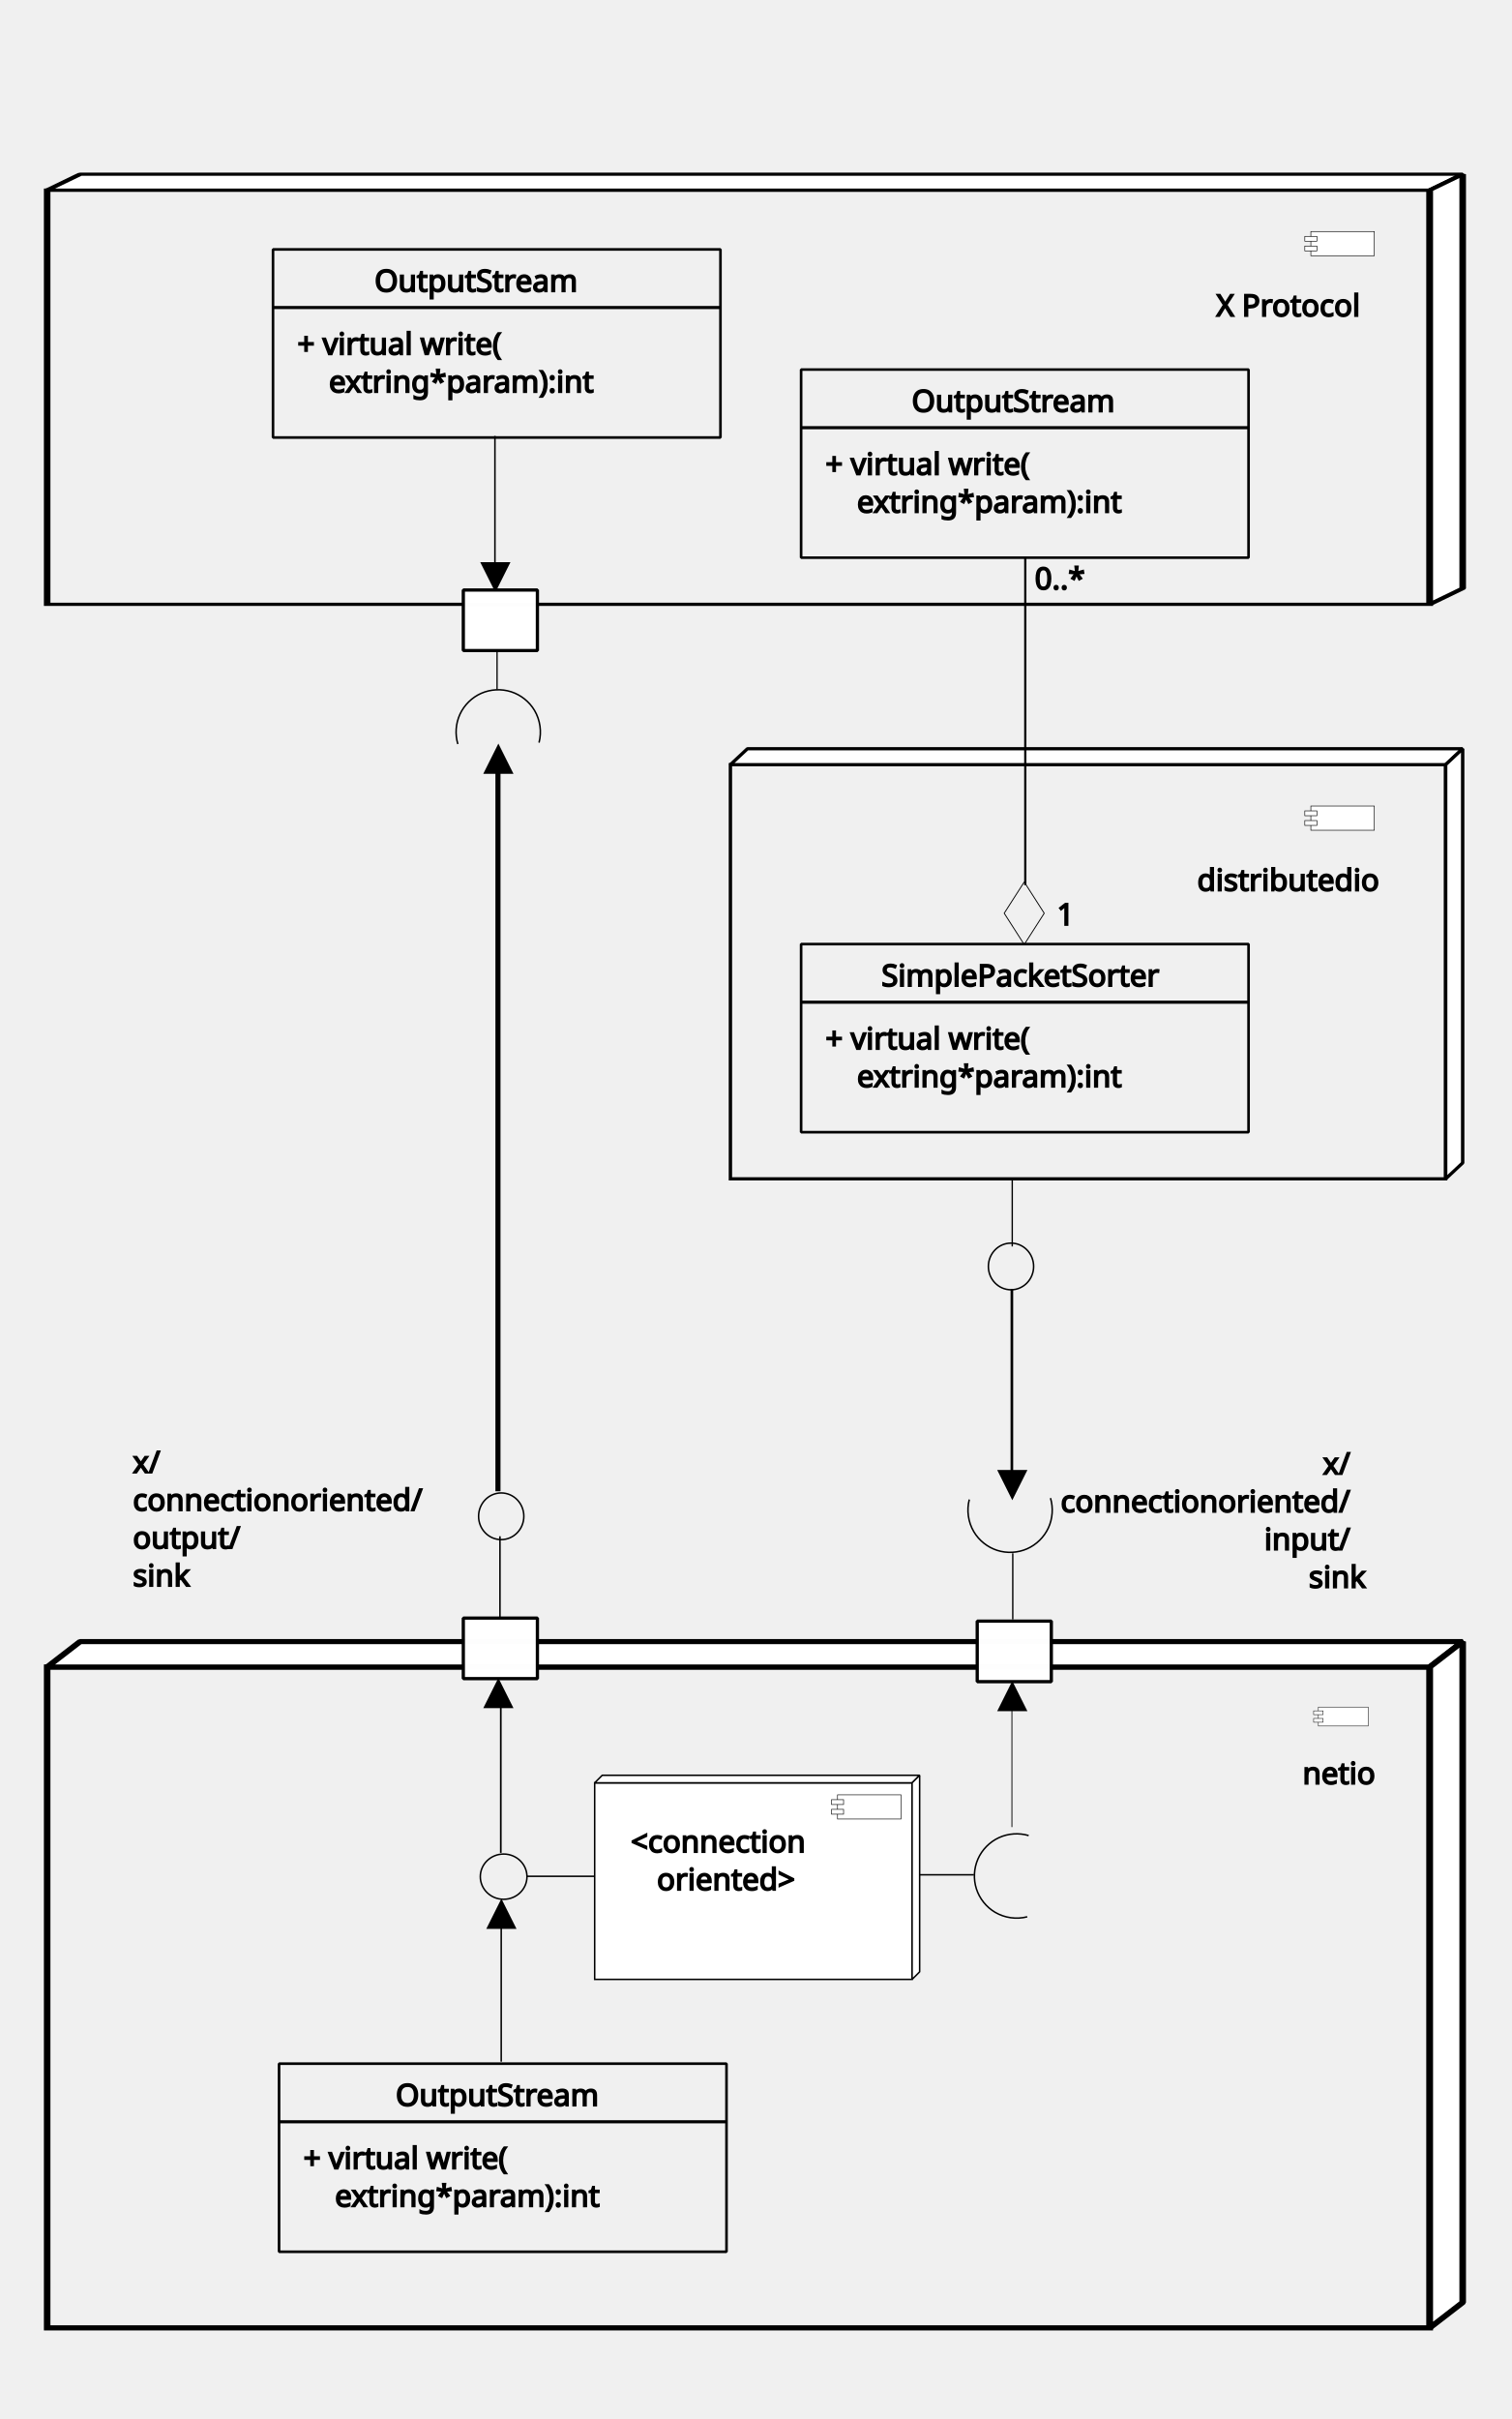
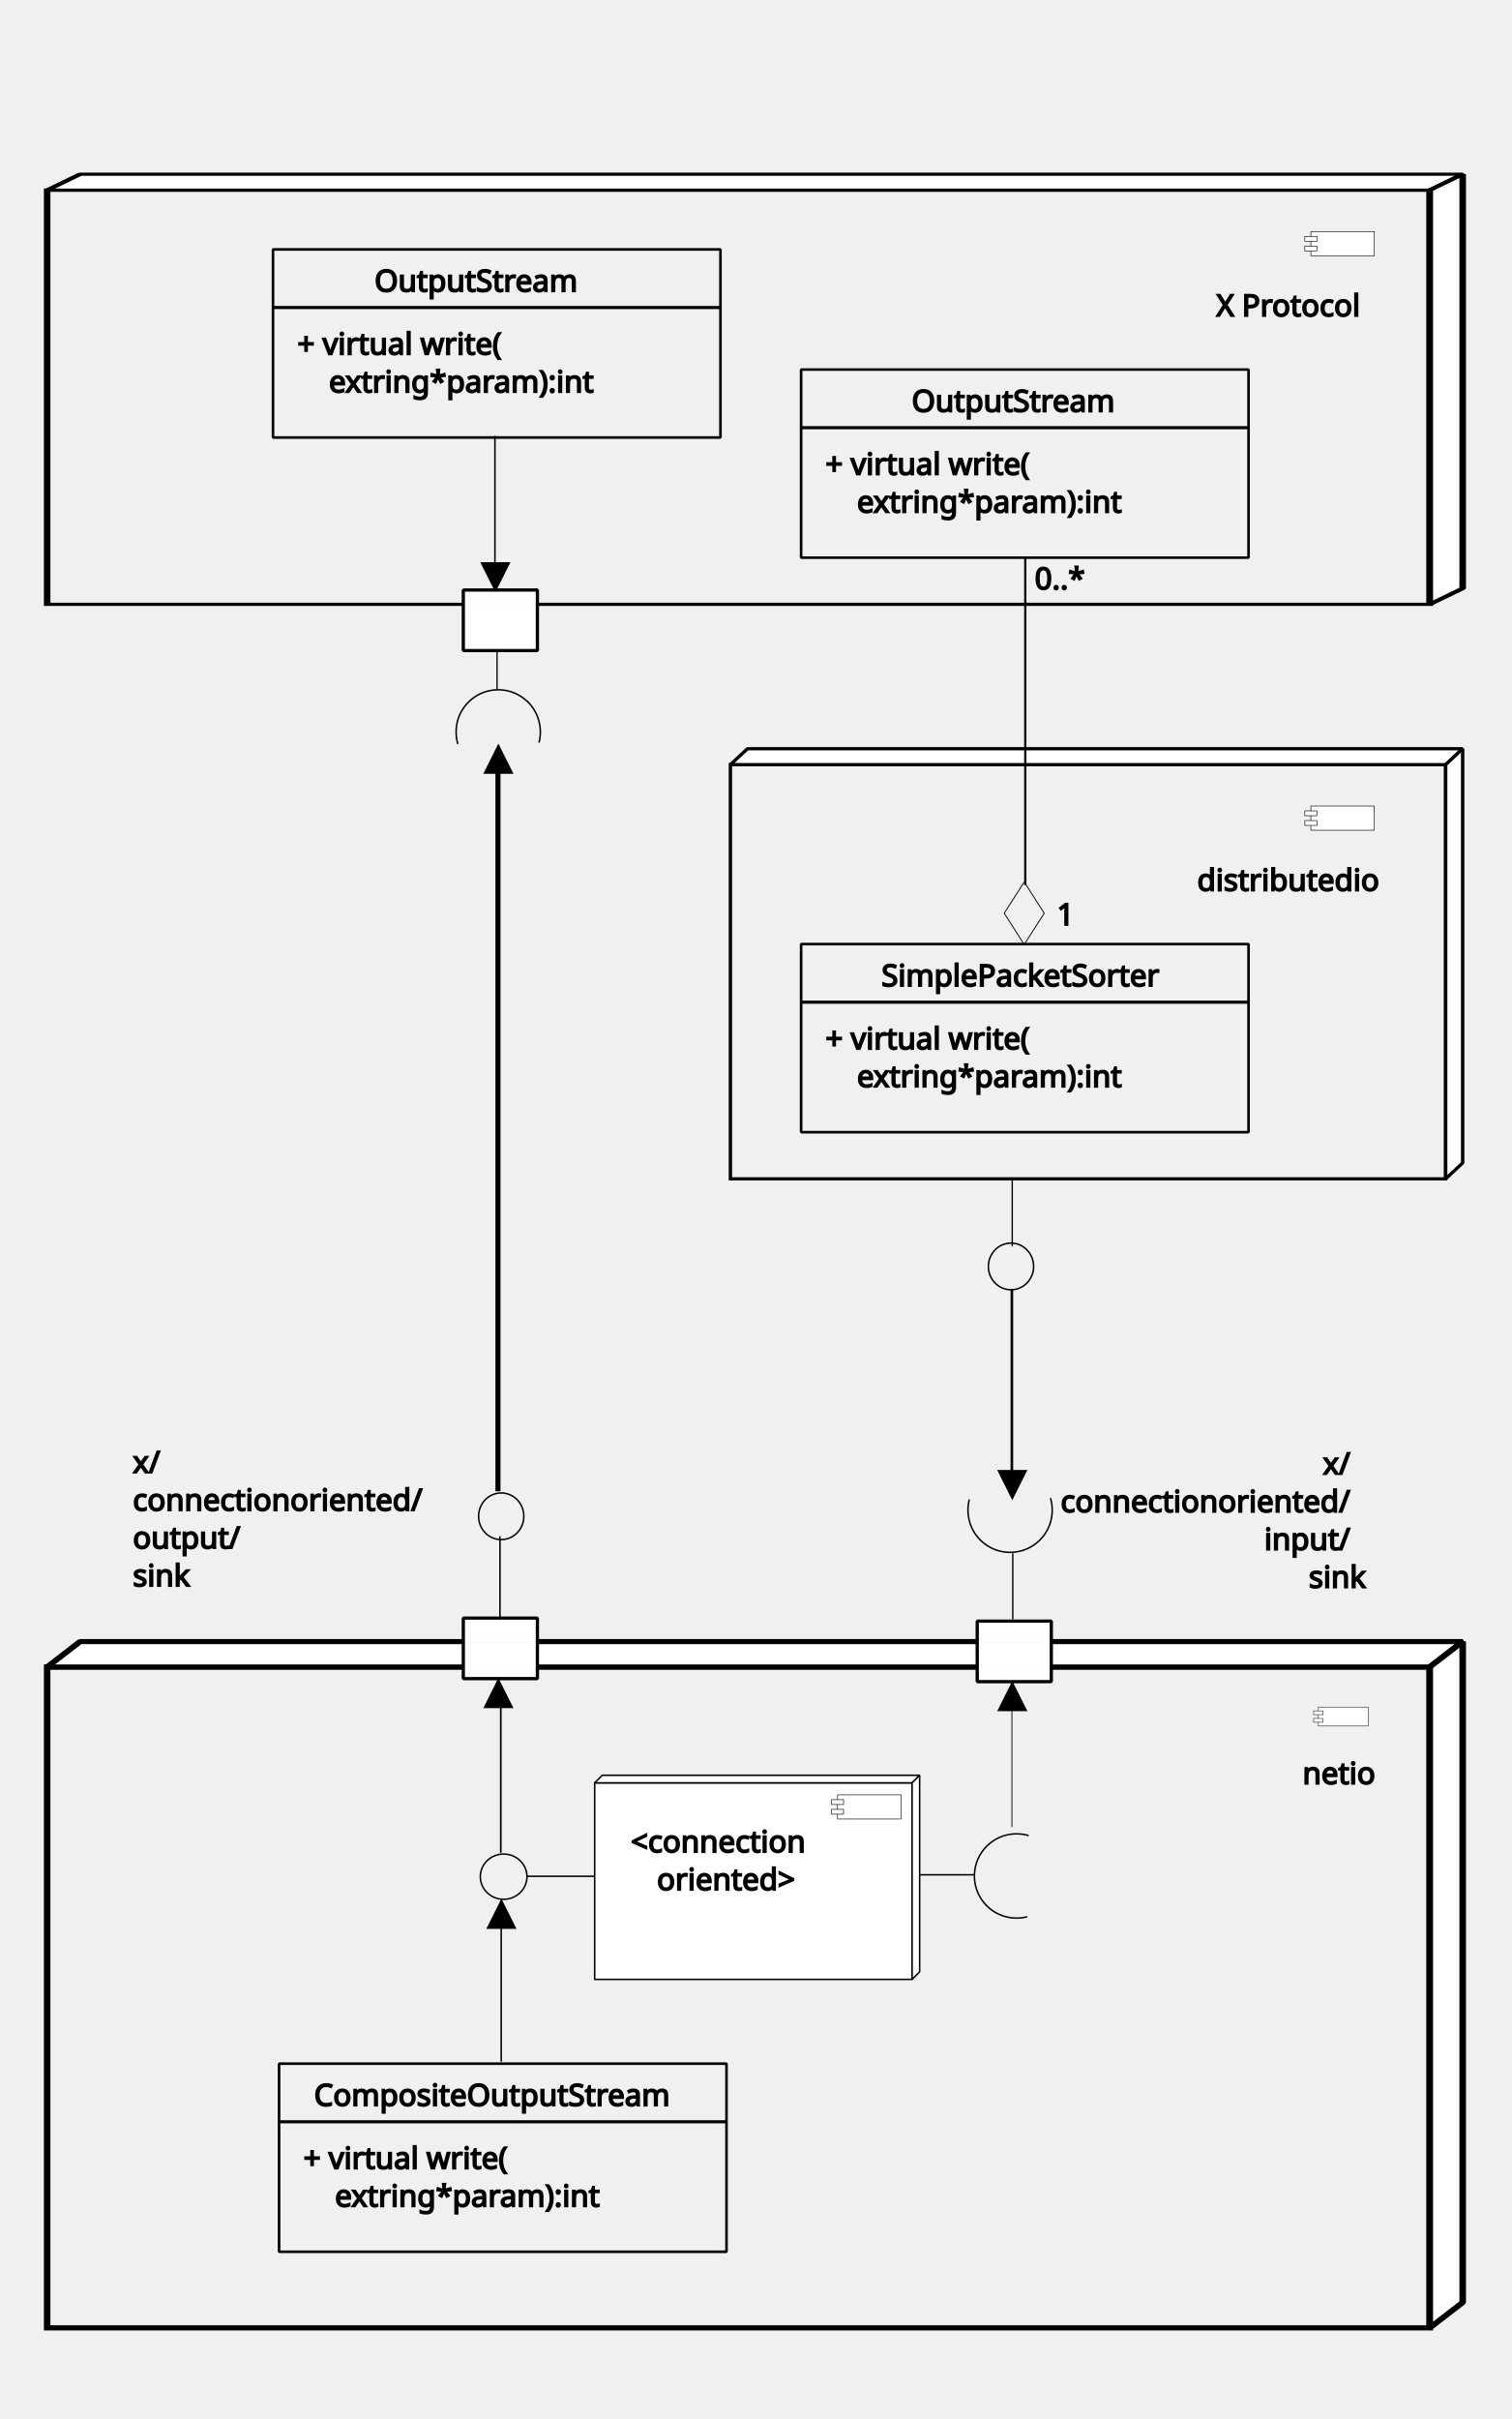
<svg xmlns="http://www.w3.org/2000/svg" viewBox="165 100 1000 1600" id="svg4022" version="1.1" width="100%" height="100%" style="stroke:#000000">
  <defs id="defs4148">
    </defs>
  <style type="text/css" id="style4024">
* {
	stroke: black;
}

text {
	fill: black;
	stroke: none;
	font-size: 10px;
	font-family: sans-serif;
}

rect, ellipse {
	fill: white;
}

polygon {
	stroke-miterlimit: 1;
	fill: white;
}
</style>
  <text xml:space="preserve" style="font-size:40px;font-style:normal;font-weight:normal;line-height:125%;letter-spacing:0px;word-spacing:0px;fill:#000000;fill-opacity:1;stroke:none;font-family:Sans;-inkscape-font-specification:Sans" x="305.602" y="1155.237" id="text4386">
    <tspan id="tspan4388" style="font-style:normal;stroke:#000000;-inkscape-font-specification:Sans" x="305.602" y="1155.237" />
  </text>
  <g id="g11779" transform="translate(280,1105)" style="stroke:#000000">
    <g transform="translate(-88,514)" id="g4358" style="stroke:#000000">
      <g transform="translate(-179.4336,-479.199)" id="g3357-4-8-0-0" style="stroke:#000000">
        <rect style="fill:#ffffff;stroke:#000000" id="rect4044-5-4-2-2-2" height="130" width="210" y="139.422" x="545.861" />
        <g id="g3309-9-3-8-5" style="stroke:#000000">
          <g id="g3301-9-0-9-7" style="stroke:#000000">
            <polygon style="fill:#ffffff;stroke:#000000;stroke-miterlimit:1" transform="translate(170.8606,-100.578)" id="polygon4046-6-2-15-5-3" points="380,235 590,235 585,240 375,240 " />
            <polygon style="fill:#ffffff;stroke:#000000;stroke-miterlimit:1" transform="translate(170.8606,-100.578)" id="polygon4048-6-0-8-4-0" points="590,235 590,365 585,370 585,240 " />
          </g>
          <g id="g4274-8-3-5-4-5-9" transform="matrix(0.4,0,0,0.4,548.5323,95.35455)" style="stroke:#000000">
            <rect id="rect4090-5-5-8-8-7-5" height="40" width="105" y="130" x="395" style="fill:#ffffff;stroke:#000000" />
            <rect id="rect4092-1-9-4-9-9-10" height="8" width="20" y="138" x="385" style="fill:#ffffff;stroke:#000000" />
            <rect id="rect4094-3-4-9-7-0-6" height="8" width="20" y="154" x="385" style="fill:#ffffff;stroke:#000000" />
          </g>
        </g>
      </g>
      <path style="fill:none;stroke:#000000;stroke-width:1px;stroke-linecap:butt;stroke-linejoin:miter;stroke-opacity:1" d="m 653.549,-304.899 c -6.453,-1.933 -13.606,-1.424 -19.721,1.404 -6.114,2.828 -11.134,7.949 -13.84,14.118 -2.705,6.169 -3.072,13.331 -1.011,19.745 2.062,6.413 6.533,12.02 12.326,15.458 6.333,3.757 14.185,4.861 21.308,2.995" id="path4999-4-0-0-3" />
      <path style="fill:none;stroke:#000000;stroke-width:1px;stroke-linecap:butt;stroke-linejoin:miter;stroke-opacity:1" d="m 416.323,-378.954 36.019,0" id="path4354" transform="translate(165,100)" />
    </g>
    <g style="stroke:#000000" transform="translate(-84,210)" id="g3677">
      <path transform="matrix(1,0,0,-1,7.97381,53.36547)" style="opacity:0.99;fill:none;stroke:#000000;stroke-width:1;stroke-linecap:butt;stroke-linejoin:bevel;stroke-miterlimit:0;stroke-opacity:1;stroke-dasharray:none" id="path4963-2-2-4-4-5-4" d="m 309.669,27.077 c 0,8.267 -6.911,14.969 -15.437,14.969 -8.525,0 -15.437,-6.702 -15.437,-14.969 0,-8.267 6.911,-14.969 15.437,-14.969 8.525,0 15.437,6.702 15.437,14.969 z" />
      <path style="fill:none;stroke:#000000;stroke-width:1px;stroke-linecap:butt;stroke-linejoin:miter;stroke-opacity:1" d="m 317.496,26.037 44.907,0" id="path4424" />
    </g>
    <text id="text3661" y="220.138" x="378.319" style="font-size:20px;font-style:normal;font-weight:normal;text-align:center;line-height:125%;letter-spacing:0px;word-spacing:0px;text-anchor:middle;fill:#000000;fill-opacity:1;stroke:none;font-family:Sans;-inkscape-font-specification:Sans" xml:space="preserve">
      <tspan y="220.138" x="378.319" style="text-align:center;text-anchor:middle;stroke:#000000" id="tspan3591">&lt;connection</tspan>
      <tspan y="245.138" x="378.319" style="text-align:center;text-anchor:middle;stroke:#000000" id="tspan5605">oriented&gt;</tspan>
    </text>
  </g>
  <text xml:space="preserve" style="font-size:20px;font-style:normal;font-weight:normal;line-height:125%;letter-spacing:0px;word-spacing:0px;fill:#000000;fill-opacity:1;stroke:none;font-family:Sans;-inkscape-font-specification:Sans" x="252.908" y="1074.154" id="text3224">
    <tspan id="tspan3226" style="stroke:#000000" x="252.908" y="1074.154">x/</tspan>
    <tspan style="stroke:#000000" x="252.908" y="1099.154" id="tspan3228">connectionoriented/</tspan>
    <tspan style="stroke:#000000" x="252.908" y="1124.154" id="tspan3230">output/</tspan>
    <tspan style="stroke:#000000" x="252.908" y="1149.154" id="tspan3232">sink</tspan>
  </text>
  <text xml:space="preserve" style="font-size:20px;font-style:normal;font-weight:normal;text-align:end;line-height:125%;letter-spacing:0px;word-spacing:0px;text-anchor:end;fill:#000000;fill-opacity:1;stroke:none;font-family:Sans;-inkscape-font-specification:Sans" x="1084.274" y="1075.125" id="text3224-7">
    <tspan id="tspan3226-0" style="text-align:end;text-anchor:end;stroke:#000000" x="1084.274" y="1075.125">x/</tspan>
    <tspan style="text-align:end;text-anchor:end;stroke:#000000" x="1084.274" y="1100.125" id="tspan3228-7">connectionoriented/</tspan>
    <tspan style="text-align:end;text-anchor:end;stroke:#000000" x="1084.274" y="1125.125" id="tspan3230-3">input/</tspan>
    <tspan style="text-align:end;text-anchor:end;stroke:#000000" x="1084.274" y="1150.125" id="tspan3232-5">sink</tspan>
  </text>
  <g id="g20018" style="stroke:#000000" transform="translate(-131.83,1309.722)">
    <rect y="155.241" x="481.45" height="124.412" width="296.023" id="rect4321-0" style="opacity:0.99;fill:none;stroke:#000000;stroke-width:1.733;stroke-linecap:butt;stroke-linejoin:bevel;stroke-miterlimit:0;stroke-opacity:1;stroke-dasharray:none" />
    <path id="path4323-6" d="m 481.372,193.685 296.023,0" style="fill:none;stroke:#000000;stroke-width:2.055px;stroke-linecap:butt;stroke-linejoin:miter;stroke-opacity:1" />
-     <text id="text5950-83" y="183.103" x="558.629" style="font-size:20px;font-style:normal;font-weight:normal;line-height:125%;letter-spacing:0px;word-spacing:0px;fill:#000000;fill-opacity:1;stroke:none;font-family:Sans;-inkscape-font-specification:Sans" xml:space="preserve">
-       <tspan y="183.103" x="558.629" style="stroke:#000000" id="tspan5952-5">OutputStream</tspan>
+     <text id="text5950-83" y="183.103" x="504.629" style="font-size:20px;font-style:normal;font-weight:normal;line-height:125%;letter-spacing:0px;word-spacing:0px;fill:#000000;fill-opacity:1;stroke:none;font-family:Sans;-inkscape-font-specification:Sans" xml:space="preserve">
+       <tspan y="183.103" x="504.629" style="stroke:#000000" id="tspan5952-5">CompositeOutputStream</tspan>
    </text>
    <text id="text5975-9" y="224.765" x="497.614" style="font-size:20px;font-style:normal;font-weight:normal;line-height:125%;letter-spacing:0px;word-spacing:0px;fill:#000000;fill-opacity:1;stroke:none;font-family:Sans;-inkscape-font-specification:Sans" xml:space="preserve">
      <tspan y="224.765" x="497.614" style="stroke:#000000" id="tspan5977-7">+ virtual write(</tspan>
      <tspan y="249.765" x="497.614" style="stroke:#000000" id="tspan5991">    extring*param):int</tspan>
    </text>
  </g>
  <polygon points="285,150 290,147.5 290,152.5 " style="fill:#000000;stroke:none" id="polygon4130-3-6-3" transform="matrix(0,4,-4,0,1096.723,215.8257)" />
  <path style="fill:none;stroke:#000000;stroke-width:1px;stroke-linecap:butt;stroke-linejoin:miter;stroke-opacity:1" d="m 496.6,1368.4 0,95.261" id="path7513" />
  <g id="g8751" transform="matrix(0,-1,1,0,-206.1995,1085.455)" style="stroke:#000000">
    <path style="fill:none;stroke:#000000;stroke-width:1px;stroke-linecap:butt;stroke-linejoin:miter;stroke-opacity:1" d="m 493.323,674.101 c 6.453,-1.933 13.606,-1.424 19.721,1.404 6.114,2.828 11.134,7.949 13.84,14.118 2.705,6.169 3.072,13.331 1.011,19.745 -2.062,6.413 -6.533,12.02 -12.326,15.458 -6.333,3.757 -14.185,4.861 -21.308,2.995" id="path7545" />
    <path style="fill:none;stroke:#000000;stroke-width:0.857px;stroke-linecap:butt;stroke-linejoin:miter;stroke-opacity:1" d="m 556.004,700.046 -26.474,0" id="path7547" />
  </g>
  <g id="g6089" transform="matrix(0.5228643,0,0,0.4114941,-602.2899,1235.803)" style="stroke:#000000">
    <rect style="fill:none;stroke:#000000;stroke-width:8.251" id="rect4044-5-4-2-4-6-7-3" height="1062.264" width="1749.423" y="-80.692" x="1527.148" />
    <g transform="matrix(8.330584,0,0,8.171258,-3020.188,-1219.945)" style="stroke:#000000" id="g3301-9-0-7-7-3-3">
      <polygon points="375,240 380,235 590,235 585,240 " id="polygon4046-6-2-15-7-7-8-4" transform="translate(170.8606,-100.578)" style="fill:#ffffff;stroke:#000000;stroke-miterlimit:1" />
      <polygon points="585,240 590,235 590,365 585,370 " id="polygon4048-6-0-8-5-5-5-3" transform="translate(170.8606,-100.578)" style="fill:#ffffff;stroke:#000000;stroke-miterlimit:1" />
    </g>
  </g>
  <text xml:space="preserve" style="font-size:20px;font-style:normal;font-weight:normal;line-height:125%;letter-spacing:0px;word-spacing:0px;fill:#000000;fill-opacity:1;stroke:none;font-family:Sans;-inkscape-font-specification:Sans" x="1026.785" y="1279.969" id="text5136">
    <tspan id="tspan5138" style="stroke:#000000" x="1026.785" y="1279.969">netio</tspan>
  </text>
  <g id="g4274-8-3-5-4-4-5-0-3-3-6" transform="matrix(0.3137185,0,0,0.3137185,913.3046,1188.317)" style="stroke:#000000">
    <rect id="rect4090-5-5-8-8-9-4-1-1-7-6" height="40" width="105" y="130" x="395" style="fill:#ffffff;stroke:#000000" />
    <rect id="rect4092-1-9-4-9-9-1-8-9-6-5" height="8" width="20" y="138" x="385" style="fill:#ffffff;stroke:#000000" />
    <rect id="rect4094-3-4-9-7-2-7-4-4-1-9" height="8" width="20" y="154" x="385" style="fill:#ffffff;stroke:#000000" />
  </g>
  <rect style="opacity:0.99;fill:#ffffff;fill-opacity:1;stroke:#000000;stroke-width:2.162;stroke-linecap:butt;stroke-linejoin:bevel;stroke-miterlimit:0;stroke-opacity:1;stroke-dasharray:none" id="rect4959-8-0-9" width="49.021" height="40.048" x="471.522" y="1170.253" />
  <g id="g5282" transform="translate(0,720)" style="stroke:#000000">
    <path transform="matrix(0,1,-1,0,523.6724,88.6845)" style="opacity:0.99;fill:none;stroke:#000000;stroke-width:1;stroke-linecap:butt;stroke-linejoin:bevel;stroke-miterlimit:0;stroke-opacity:1;stroke-dasharray:none" id="path7551" d="m 309.669,27.077 c 0,8.267 -6.911,14.969 -15.437,14.969 -8.525,0 -15.437,-6.702 -15.437,-14.969 0,-8.267 6.911,-14.969 15.437,-14.969 8.525,0 15.437,6.702 15.437,14.969 z" />
    <path transform="translate(165,100)" id="path5247" d="m 330.769,296.123 0,54.246" style="fill:none;stroke:#000000;stroke-width:1px;stroke-linecap:butt;stroke-linejoin:miter;stroke-opacity:1" />
  </g>
  <polygon transform="matrix(0,4,-4,0,1094.723,-548.1743)" id="polygon7637" style="fill:#000000;stroke:none" points="290,152.5 285,150 290,147.5 " />
  <path style="fill:none;stroke:#000000;stroke-width:3.358px;stroke-linecap:butt;stroke-linejoin:miter;stroke-opacity:1" d="m 494.446,608.934 0,477.43" id="path5253" />
  <polygon points="290,152.5 285,150 290,147.5 " style="fill:#000000;stroke:none" id="polygon5268" transform="matrix(0,4,-4,0,1094.723,69.8257)" />
  <path style="fill:none;stroke:#000000;stroke-width:1.117px;stroke-linecap:butt;stroke-linejoin:miter;stroke-opacity:1" d="m 496.317,1224.343 0,101.199" id="path5270" />
  <rect y="1172.253" x="811.522" height="40.048" width="49.021" id="rect5274" style="opacity:0.99;fill:#ffffff;fill-opacity:1;stroke:#000000;stroke-width:2.162;stroke-linecap:butt;stroke-linejoin:bevel;stroke-miterlimit:0;stroke-opacity:1;stroke-dasharray:none" />
  <polygon transform="matrix(0,4,-4,0,1434.723,71.8257)" id="polygon5276" style="fill:#000000;stroke:none" points="285,150 290,147.5 290,152.5 " />
  <path style="fill:none;stroke:#000000;stroke-width:0.592px;stroke-linecap:butt;stroke-linejoin:miter;stroke-opacity:1" d="m 834.477,1227.262 0,81.238" id="path5278" />
  <g id="g5296" transform="matrix(0,1,-1,0,1114.79,109.06)" style="stroke:#000000">
    <path d="m 309.669,27.077 c 0,8.267 -6.911,14.969 -15.437,14.969 -8.525,0 -15.437,-6.702 -15.437,-14.969 0,-8.267 6.911,-14.969 15.437,-14.969 8.525,0 15.437,6.702 15.437,14.969 z" id="path5288" style="opacity:0.99;fill:none;stroke:#000000;stroke-width:1;stroke-linecap:butt;stroke-linejoin:bevel;stroke-miterlimit:0;stroke-opacity:1;stroke-dasharray:none" transform="matrix(-1,0,0,-1,1122.835,308.0023)" />
    <path style="fill:none;stroke:#000000;stroke-width:0.898px;stroke-linecap:butt;stroke-linejoin:miter;stroke-opacity:1" d="m 815.397,280.099 -43.757,0" id="path5290" />
  </g>
  <path style="fill:none;stroke:#000000;stroke-width:0.898px;stroke-linecap:butt;stroke-linejoin:miter;stroke-opacity:1" d="m 835.039,1127.393 0,43.757" id="path5304" />
  <path style="fill:none;stroke:#000000;stroke-width:1px;stroke-linecap:butt;stroke-linejoin:miter;stroke-opacity:1" d="m 859.995,1090.882 c 1.933,6.453 1.424,13.607 -1.404,19.721 -2.828,6.114 -7.949,11.134 -14.118,13.84 -6.169,2.705 -13.331,3.072 -19.745,1.01 -6.413,-2.062 -12.02,-6.533 -15.458,-12.326 -3.757,-6.333 -4.861,-14.185 -2.995,-21.308" id="path5310" />
  <g id="g8769" transform="matrix(1,0,0,-1,0,1744.11)" style="stroke:#000000">
    <polygon transform="matrix(0,4,-4,0,1434.723,-488.1743)" id="polygon5320" style="fill:#000000;stroke:none" points="290,147.5 290,152.5 285,150 " />
    <path style="fill:none;stroke:#000000;stroke-width:1.735px;stroke-linecap:butt;stroke-linejoin:miter;stroke-opacity:1" d="m 834.446,664 0,127.417" id="path5322" />
  </g>
  <g style="stroke:#000000" transform="matrix(0.4,0,0,0.4,874.2485,581.1408)" id="g8355">
    <rect style="fill:#ffffff;stroke:#000000" x="395" y="130" width="105" height="40" id="rect8357" />
    <rect style="fill:#ffffff;stroke:#000000" x="385" y="138" width="20" height="8" id="rect8359" />
    <rect style="fill:#ffffff;stroke:#000000" x="385" y="154" width="20" height="8" id="rect8361" />
  </g>
  <text xml:space="preserve" style="font-size:20px;font-style:normal;font-weight:normal;text-align:center;line-height:125%;letter-spacing:0px;word-spacing:0px;text-anchor:middle;fill:#000000;fill-opacity:1;stroke:none;font-family:Sans;-inkscape-font-specification:Sans" x="1025.097" y="689.138" id="text8373">
    <tspan style="text-align:center;text-anchor:middle;stroke:#000000" x="1025.097" y="689.138" id="tspan8377">distributedio</tspan>
  </text>
  <g style="stroke:#000000" transform="matrix(0.2704877,0,0,0.2578885,235.1522,626.5779)" id="g8587">
    <rect x="1527.148" y="-80.692" width="1749.423" height="1062.264" id="rect8589" style="fill:none;stroke:#000000;stroke-width:8.251" />
    <g id="g8591" style="stroke:#000000" transform="matrix(8.330584,0,0,8.171258,-3020.188,-1219.945)">
      <polygon style="fill:#ffffff;stroke:#000000;stroke-miterlimit:1" transform="translate(170.8606,-100.578)" id="polygon8593" points="375,240 380,235 590,235 585,240 " />
      <polygon style="fill:#ffffff;stroke:#000000;stroke-miterlimit:1" transform="translate(170.8606,-100.578)" id="polygon8595" points="585,240 590,235 590,365 585,370 " />
    </g>
  </g>
  <g transform="translate(213.5546,569.1993)" style="stroke:#000000" id="g8613">
    <rect style="opacity:0.99;fill:none;stroke:#000000;stroke-width:1.733;stroke-linecap:butt;stroke-linejoin:bevel;stroke-miterlimit:0;stroke-opacity:1;stroke-dasharray:none" id="rect8615" width="296.023" height="124.412" x="481.45" y="155.241" />
    <path style="fill:none;stroke:#000000;stroke-width:2.055px;stroke-linecap:butt;stroke-linejoin:miter;stroke-opacity:1" d="m 481.372,193.685 296.023,0" id="path8617" />
    <text xml:space="preserve" style="font-size:20px;font-style:normal;font-weight:normal;line-height:125%;letter-spacing:0px;word-spacing:0px;fill:#000000;fill-opacity:1;stroke:none;font-family:Sans;-inkscape-font-specification:Sans" x="534.629" y="183.103" id="text8619">
      <tspan id="tspan8621" style="stroke:#000000" x="534.629" y="183.103">SimplePacketSorter</tspan>
    </text>
    <text xml:space="preserve" style="font-size:20px;font-style:normal;font-weight:normal;line-height:125%;letter-spacing:0px;word-spacing:0px;fill:#000000;fill-opacity:1;stroke:none;font-family:Sans;-inkscape-font-specification:Sans" x="497.614" y="224.765" id="text8623">
      <tspan id="tspan8625" style="stroke:#000000" x="497.614" y="224.765">+ virtual write(</tspan>
      <tspan id="tspan8627" style="stroke:#000000" x="497.614" y="249.765">    extring*param):int</tspan>
    </text>
  </g>
  <g id="g8773" transform="matrix(0.4,0,0,0.4,874.2485,201.1408)" style="stroke:#000000">
    <rect id="rect8775" height="40" width="105" y="130" x="395" style="fill:#ffffff;stroke:#000000" />
    <rect id="rect8777" height="8" width="20" y="138" x="385" style="fill:#ffffff;stroke:#000000" />
    <rect id="rect8779" height="8" width="20" y="154" x="385" style="fill:#ffffff;stroke:#000000" />
  </g>
  <text id="text8781" y="309.138" x="1025.097" style="font-size:20px;font-style:normal;font-weight:normal;text-align:center;line-height:125%;letter-spacing:0px;word-spacing:0px;text-anchor:middle;fill:#000000;fill-opacity:1;stroke:none;font-family:Sans;-inkscape-font-specification:Sans" xml:space="preserve">
    <tspan id="tspan8783" y="309.138" x="1025.097" style="text-align:center;text-anchor:middle;stroke:#000000">X Protocol</tspan>
  </text>
  <g id="g8785" transform="matrix(0.5228643,0,0,0.2578885,-602.2899,246.5779)" style="stroke:#000000">
    <rect style="fill:none;stroke:#000000;stroke-width:8.251" id="rect8787" height="1062.264" width="1749.423" y="-80.692" x="1527.148" />
    <g transform="matrix(8.330584,0,0,8.171258,-3020.188,-1219.945)" style="stroke:#000000" id="g8789">
      <polygon points="375,240 380,235 590,235 585,240 " id="polygon8791" transform="translate(170.8606,-100.578)" style="fill:#ffffff;stroke:#000000;stroke-miterlimit:1" />
      <polygon points="585,240 590,235 590,365 585,370 " id="polygon8793" transform="translate(170.8606,-100.578)" style="fill:#ffffff;stroke:#000000;stroke-miterlimit:1" />
    </g>
  </g>
  <g id="g8795" style="stroke:#000000" transform="translate(-135.83,109.7224)">
    <rect y="155.241" x="481.45" height="124.412" width="296.023" id="rect8797" style="opacity:0.99;fill:none;stroke:#000000;stroke-width:1.733;stroke-linecap:butt;stroke-linejoin:bevel;stroke-miterlimit:0;stroke-opacity:1;stroke-dasharray:none" />
    <path id="path8799" d="m 481.372,193.685 296.023,0" style="fill:none;stroke:#000000;stroke-width:2.055px;stroke-linecap:butt;stroke-linejoin:miter;stroke-opacity:1" />
    <text id="text8801" y="183.103" x="548.629" style="font-size:20px;font-style:normal;font-weight:normal;line-height:125%;letter-spacing:0px;word-spacing:0px;fill:#000000;fill-opacity:1;stroke:none;font-family:Sans;-inkscape-font-specification:Sans" xml:space="preserve">
      <tspan y="183.103" x="548.629" style="stroke:#000000" id="tspan8803">OutputStream</tspan>
    </text>
    <text id="text8805" y="224.765" x="497.614" style="font-size:20px;font-style:normal;font-weight:normal;line-height:125%;letter-spacing:0px;word-spacing:0px;fill:#000000;fill-opacity:1;stroke:none;font-family:Sans;-inkscape-font-specification:Sans" xml:space="preserve">
      <tspan y="224.765" x="497.614" style="stroke:#000000" id="tspan8807">+ virtual write(</tspan>
      <tspan y="249.765" x="497.614" style="stroke:#000000" id="tspan8809">    extring*param):int</tspan>
    </text>
  </g>
  <g id="g8811" style="stroke:#000000" transform="translate(213.5546,189.1993)">
    <rect y="155.241" x="481.45" height="124.412" width="296.023" id="rect8813" style="opacity:0.99;fill:none;stroke:#000000;stroke-width:1.733;stroke-linecap:butt;stroke-linejoin:bevel;stroke-miterlimit:0;stroke-opacity:1;stroke-dasharray:none" />
    <path id="path8815" d="m 481.372,193.685 296.023,0" style="fill:none;stroke:#000000;stroke-width:2.055px;stroke-linecap:butt;stroke-linejoin:miter;stroke-opacity:1" />
    <text id="text8817" y="183.103" x="554.629" style="font-size:20px;font-style:normal;font-weight:normal;line-height:125%;letter-spacing:0px;word-spacing:0px;fill:#000000;fill-opacity:1;stroke:none;font-family:Sans;-inkscape-font-specification:Sans" xml:space="preserve">
      <tspan y="183.103" x="554.629" style="stroke:#000000" id="tspan8819">OutputStream</tspan>
    </text>
    <text id="text8821" y="224.765" x="497.614" style="font-size:20px;font-style:normal;font-weight:normal;line-height:125%;letter-spacing:0px;word-spacing:0px;fill:#000000;fill-opacity:1;stroke:none;font-family:Sans;-inkscape-font-specification:Sans" xml:space="preserve">
      <tspan y="224.765" x="497.614" style="stroke:#000000" id="tspan8823">+ virtual write(</tspan>
      <tspan y="249.765" x="497.614" style="stroke:#000000" id="tspan8825">    extring*param):int</tspan>
    </text>
  </g>
  <text id="text9828" y="711.882" x="864.251" style="font-size:20px;font-style:normal;font-weight:normal;line-height:125%;letter-spacing:0px;word-spacing:0px;fill:#000000;fill-opacity:1;stroke:none;font-family:Sans;-inkscape-font-specification:Sans" xml:space="preserve">
    <tspan y="711.882" x="864.251" style="stroke:#000000" id="tspan9830">1</tspan>
  </text>
  <text id="text9832" y="489.756" x="849.619" style="font-size:20px;font-style:normal;font-weight:normal;line-height:125%;letter-spacing:0px;word-spacing:0px;fill:#000000;fill-opacity:1;stroke:none;font-family:Sans;-inkscape-font-specification:Sans" xml:space="preserve">
    <tspan y="489.756" x="849.619" style="stroke:#000000" id="tspan9834">0..*</tspan>
  </text>
  <g id="g9856" transform="matrix(1,0,0,-1,0,893.278)" style="stroke:#000000">
    <path style="opacity:0.99;fill:none;stroke:#000000;stroke-width:0.593;stroke-linecap:butt;stroke-linejoin:bevel;stroke-miterlimit:0;stroke-opacity:1;stroke-dasharray:none" d="m 829.371,189.225 c 4.414,6.896 8.827,13.793 13.241,20.689 4.414,-6.896 8.827,-13.793 13.241,-20.689 -4.414,-6.896 -8.827,-13.793 -13.241,-20.689 -4.414,6.896 -8.827,13.793 -13.241,20.689 z" id="path9826" />
    <path style="fill:none;stroke:#000000;stroke-width:1.477px;stroke-linecap:butt;stroke-linejoin:miter;stroke-opacity:1" d="m 843.318,207.777 0,216.523" id="path9836" />
  </g>
  <polygon points="290,152.5 285,150 290,147.5 " style="fill:#000000;stroke:none" id="polygon7892" transform="matrix(0,-4,-4,0,1092.723,1631.826)" />
  <path style="fill:none;stroke:#000000;stroke-width:1px;stroke-linecap:butt;stroke-linejoin:miter;stroke-opacity:1" d="m 327.445,378.163 0,-89.813" id="path7894" transform="translate(165,100)" />
  <rect y="490.253" x="471.522" height="40.048" width="49.021" id="rect7898" style="opacity:0.99;fill:#ffffff;fill-opacity:1;stroke:#000000;stroke-width:2.162;stroke-linecap:butt;stroke-linejoin:bevel;stroke-miterlimit:0;stroke-opacity:1;stroke-dasharray:none" />
</svg>
